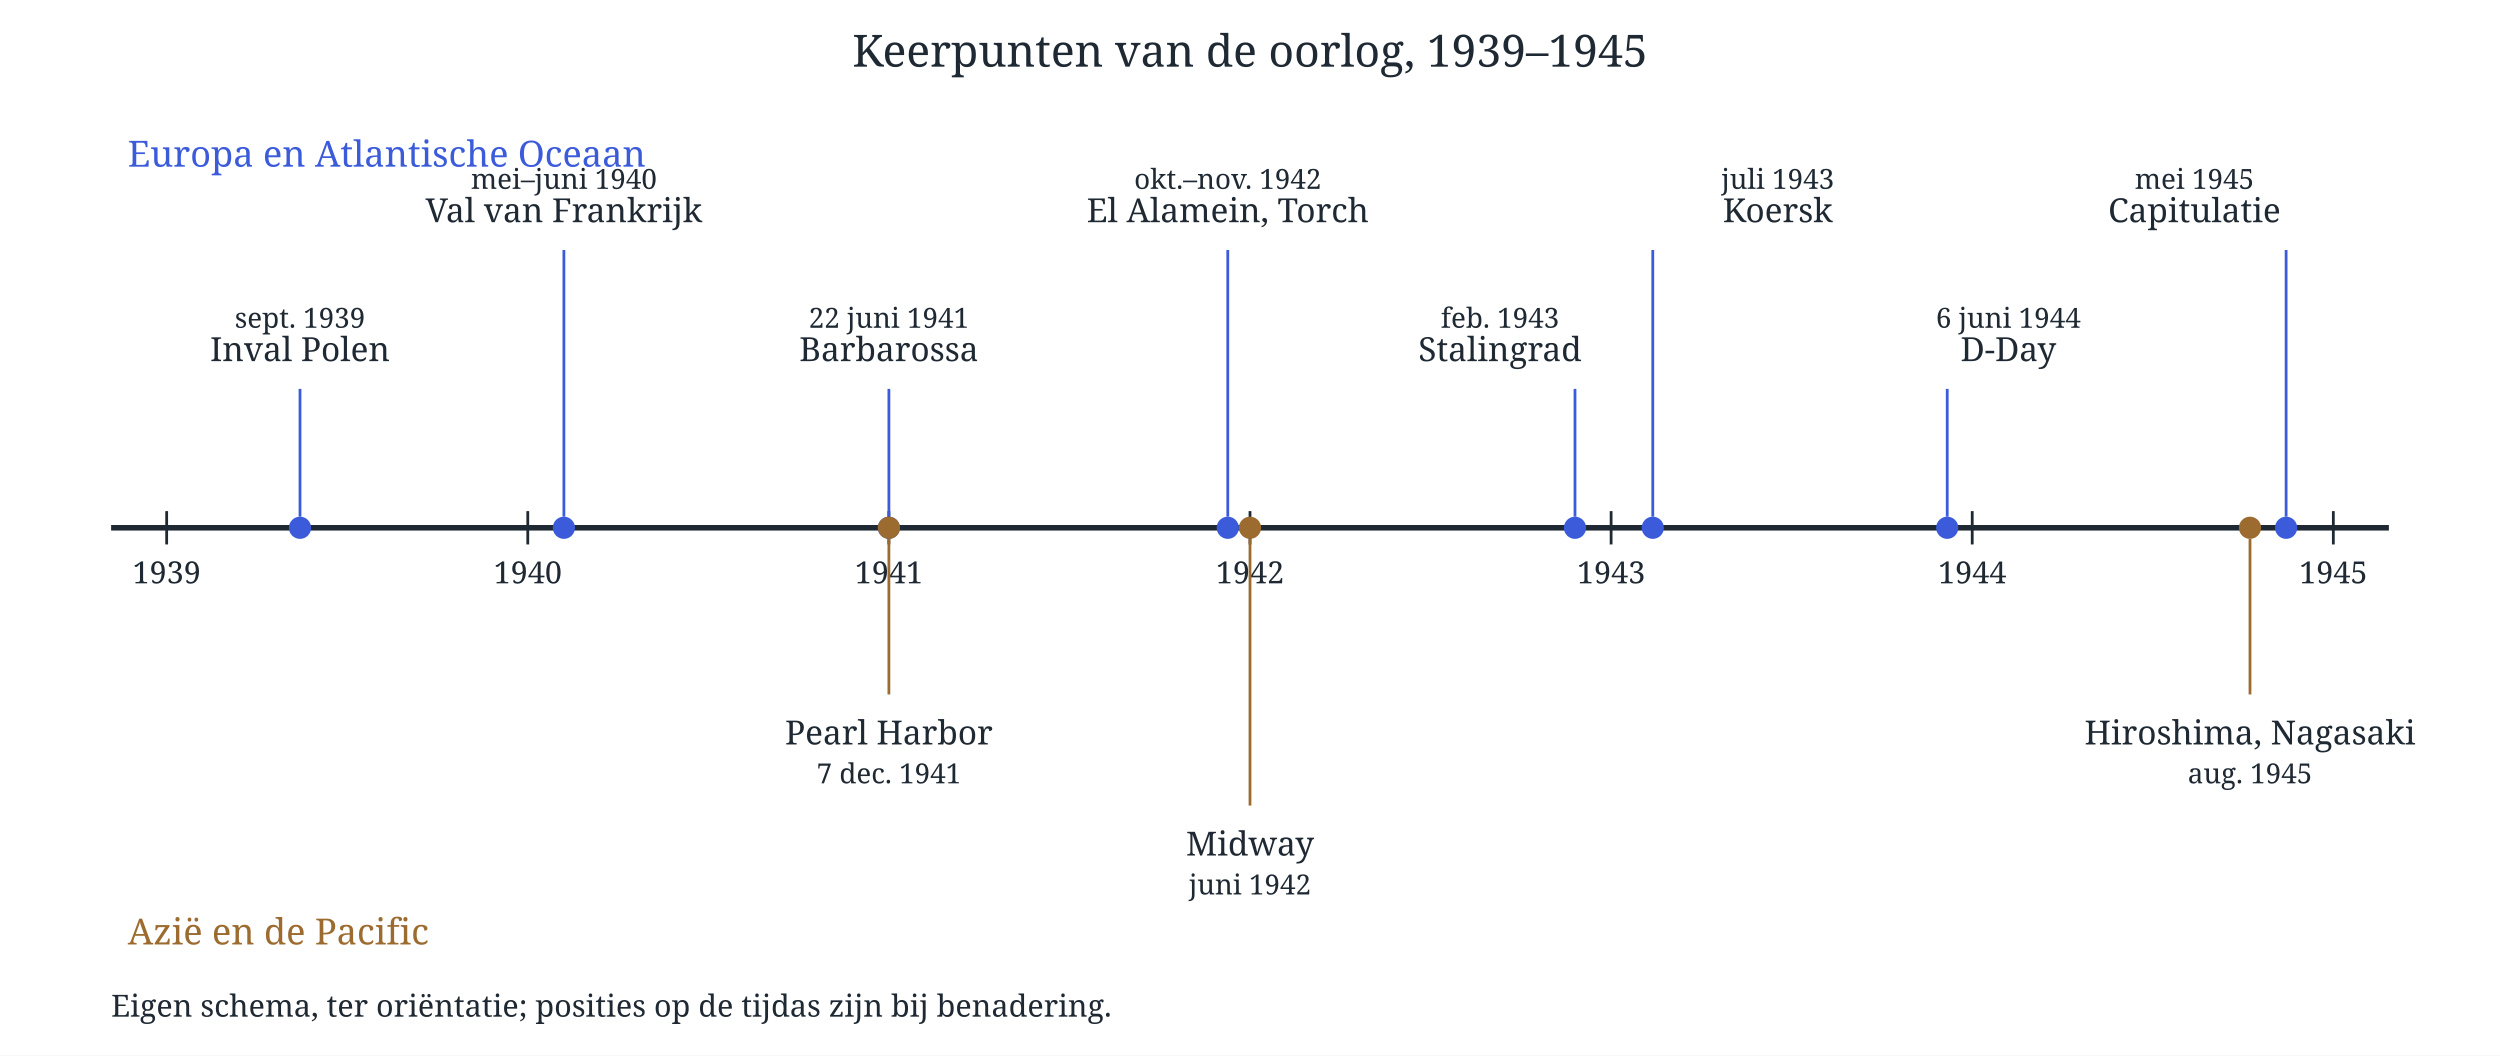
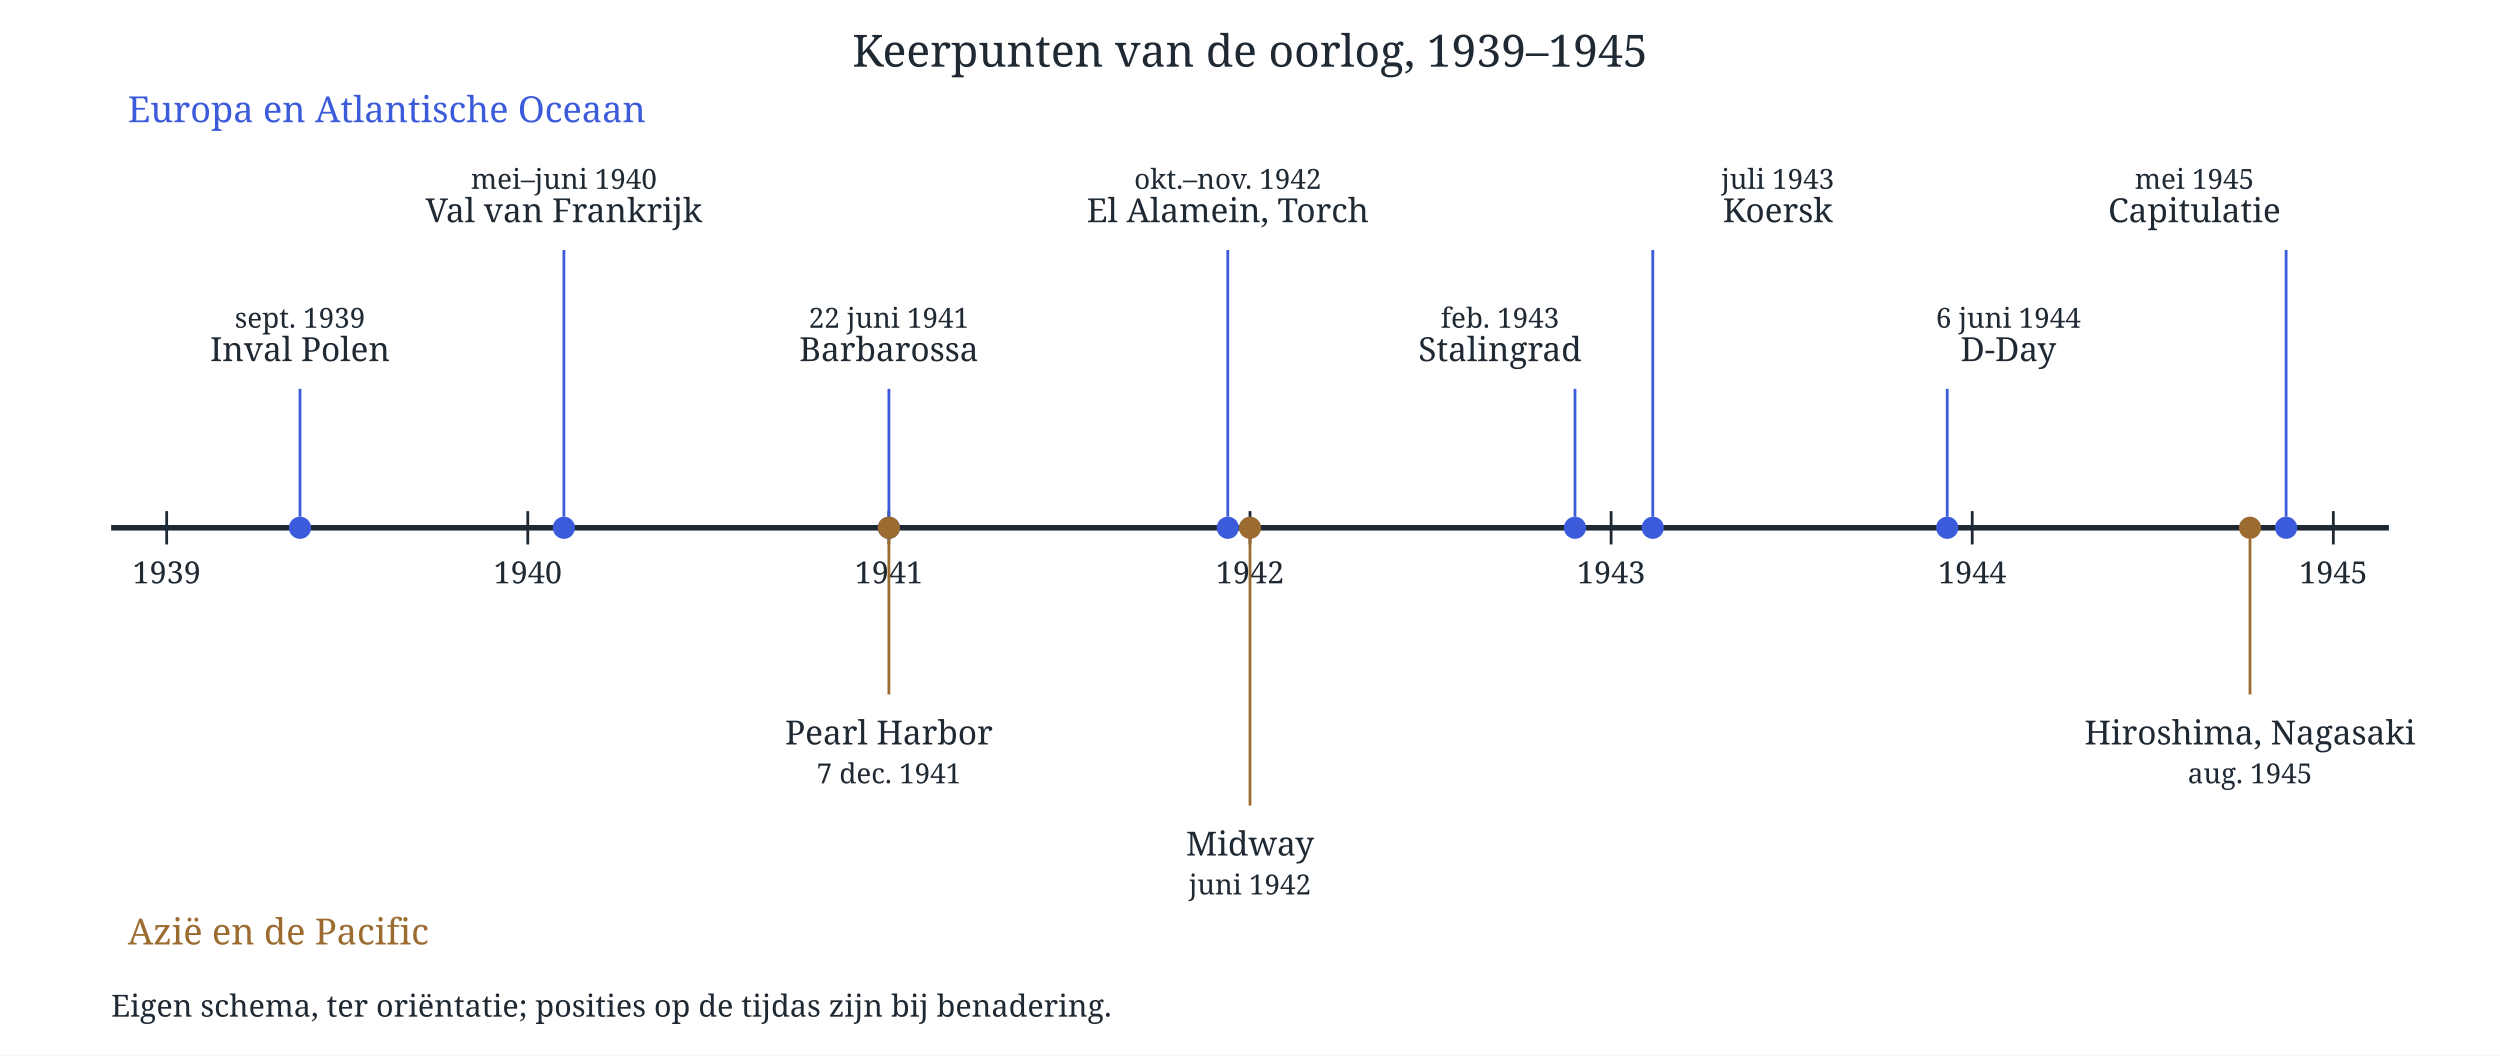
<svg xmlns="http://www.w3.org/2000/svg" viewBox="0 0 900 380" font-family="Georgia, serif" font-size="12">
  <rect width="900" height="380" fill="#ffffff" />
  <text x="450" y="24" text-anchor="middle" font-size="16" fill="#1f2933">Keerpunten van de oorlog, 1939–1945</text>
  <line x1="40" y1="190" x2="860" y2="190" stroke="#1f2933" stroke-width="2" />
  <g stroke="#1f2933">
    <line x1="60" y1="184" x2="60" y2="196" />
    <line x1="190" y1="184" x2="190" y2="196" />
    <line x1="320" y1="184" x2="320" y2="196" />
    <line x1="450" y1="184" x2="450" y2="196" />
    <line x1="580" y1="184" x2="580" y2="196" />
    <line x1="710" y1="184" x2="710" y2="196" />
    <line x1="840" y1="184" x2="840" y2="196" />
  </g>
  <g fill="#1f2933" font-size="11" text-anchor="middle">
    <text x="60" y="210">1939</text>
    <text x="190" y="210">1940</text>
    <text x="320" y="210">1941</text>
    <text x="450" y="210">1942</text>
    <text x="580" y="210">1943</text>
    <text x="710" y="210">1944</text>
    <text x="840" y="210">1945</text>
  </g>
-   <text x="46" y="60" fill="#3b5bdb" font-size="13">Europa en Atlantische Oceaan</text>
+   <text x="46" y="44" fill="#3b5bdb" font-size="13">Europa en Atlantische Oceaan</text>
  <text x="46" y="340" fill="#9c6b30" font-size="13">Azië en de Pacific</text>
  <g stroke="#3b5bdb" stroke-width="1">
    <line x1="108" y1="186" x2="108" y2="140" />
    <line x1="203" y1="186" x2="203" y2="90" />
    <line x1="320" y1="186" x2="320" y2="140" />
    <line x1="442" y1="186" x2="442" y2="90" />
    <line x1="567" y1="186" x2="567" y2="140" />
    <line x1="595" y1="186" x2="595" y2="90" />
    <line x1="701" y1="186" x2="701" y2="140" />
    <line x1="823" y1="186" x2="823" y2="90" />
  </g>
  <g fill="#3b5bdb">
    <circle cx="108" cy="190" r="4" />
    <circle cx="203" cy="190" r="4" />
    <circle cx="320" cy="190" r="4" />
    <circle cx="442" cy="190" r="4" />
    <circle cx="567" cy="190" r="4" />
    <circle cx="595" cy="190" r="4" />
    <circle cx="701" cy="190" r="4" />
    <circle cx="823" cy="190" r="4" />
  </g>
  <g fill="#1f2933" text-anchor="middle">
    <text x="108" y="130">Inval Polen</text>
    <text x="108" y="118" font-size="10">sept. 1939</text>
    <text x="203" y="80">Val van Frankrijk</text>
    <text x="203" y="68" font-size="10">mei–juni 1940</text>
    <text x="320" y="130">Barbarossa</text>
    <text x="320" y="118" font-size="10">22 juni 1941</text>
    <text x="442" y="80">El Alamein, Torch</text>
    <text x="442" y="68" font-size="10">okt.–nov. 1942</text>
    <text x="540" y="130">Stalingrad</text>
    <text x="540" y="118" font-size="10">feb. 1943</text>
    <text x="640" y="80">Koersk</text>
    <text x="640" y="68" font-size="10">juli 1943</text>
    <text x="701" y="130" dx="22">D-Day</text>
    <text x="701" y="118" font-size="10" dx="22">6 juni 1944</text>
    <text x="790" y="80">Capitulatie</text>
    <text x="790" y="68" font-size="10">mei 1945</text>
  </g>
  <g stroke="#9c6b30" stroke-width="1">
    <line x1="320" y1="194" x2="320" y2="250" />
    <line x1="450" y1="194" x2="450" y2="290" />
    <line x1="810" y1="194" x2="810" y2="250" />
  </g>
  <g fill="#9c6b30">
    <circle cx="320" cy="190" r="4" />
    <circle cx="450" cy="190" r="4" />
    <circle cx="810" cy="190" r="4" />
  </g>
  <g fill="#1f2933" text-anchor="middle">
    <text x="320" y="268">Pearl Harbor</text>
    <text x="320" y="282" font-size="10">7 dec. 1941</text>
    <text x="450" y="308">Midway</text>
    <text x="450" y="322" font-size="10">juni 1942</text>
    <text x="810" y="268">Hiroshima, Nagasaki</text>
    <text x="810" y="282" font-size="10">aug. 1945</text>
  </g>
  <text x="40" y="366" font-size="11" fill="#1f2933">Eigen schema, ter oriëntatie; posities op de tijdas zijn bij benadering.</text>
</svg>
